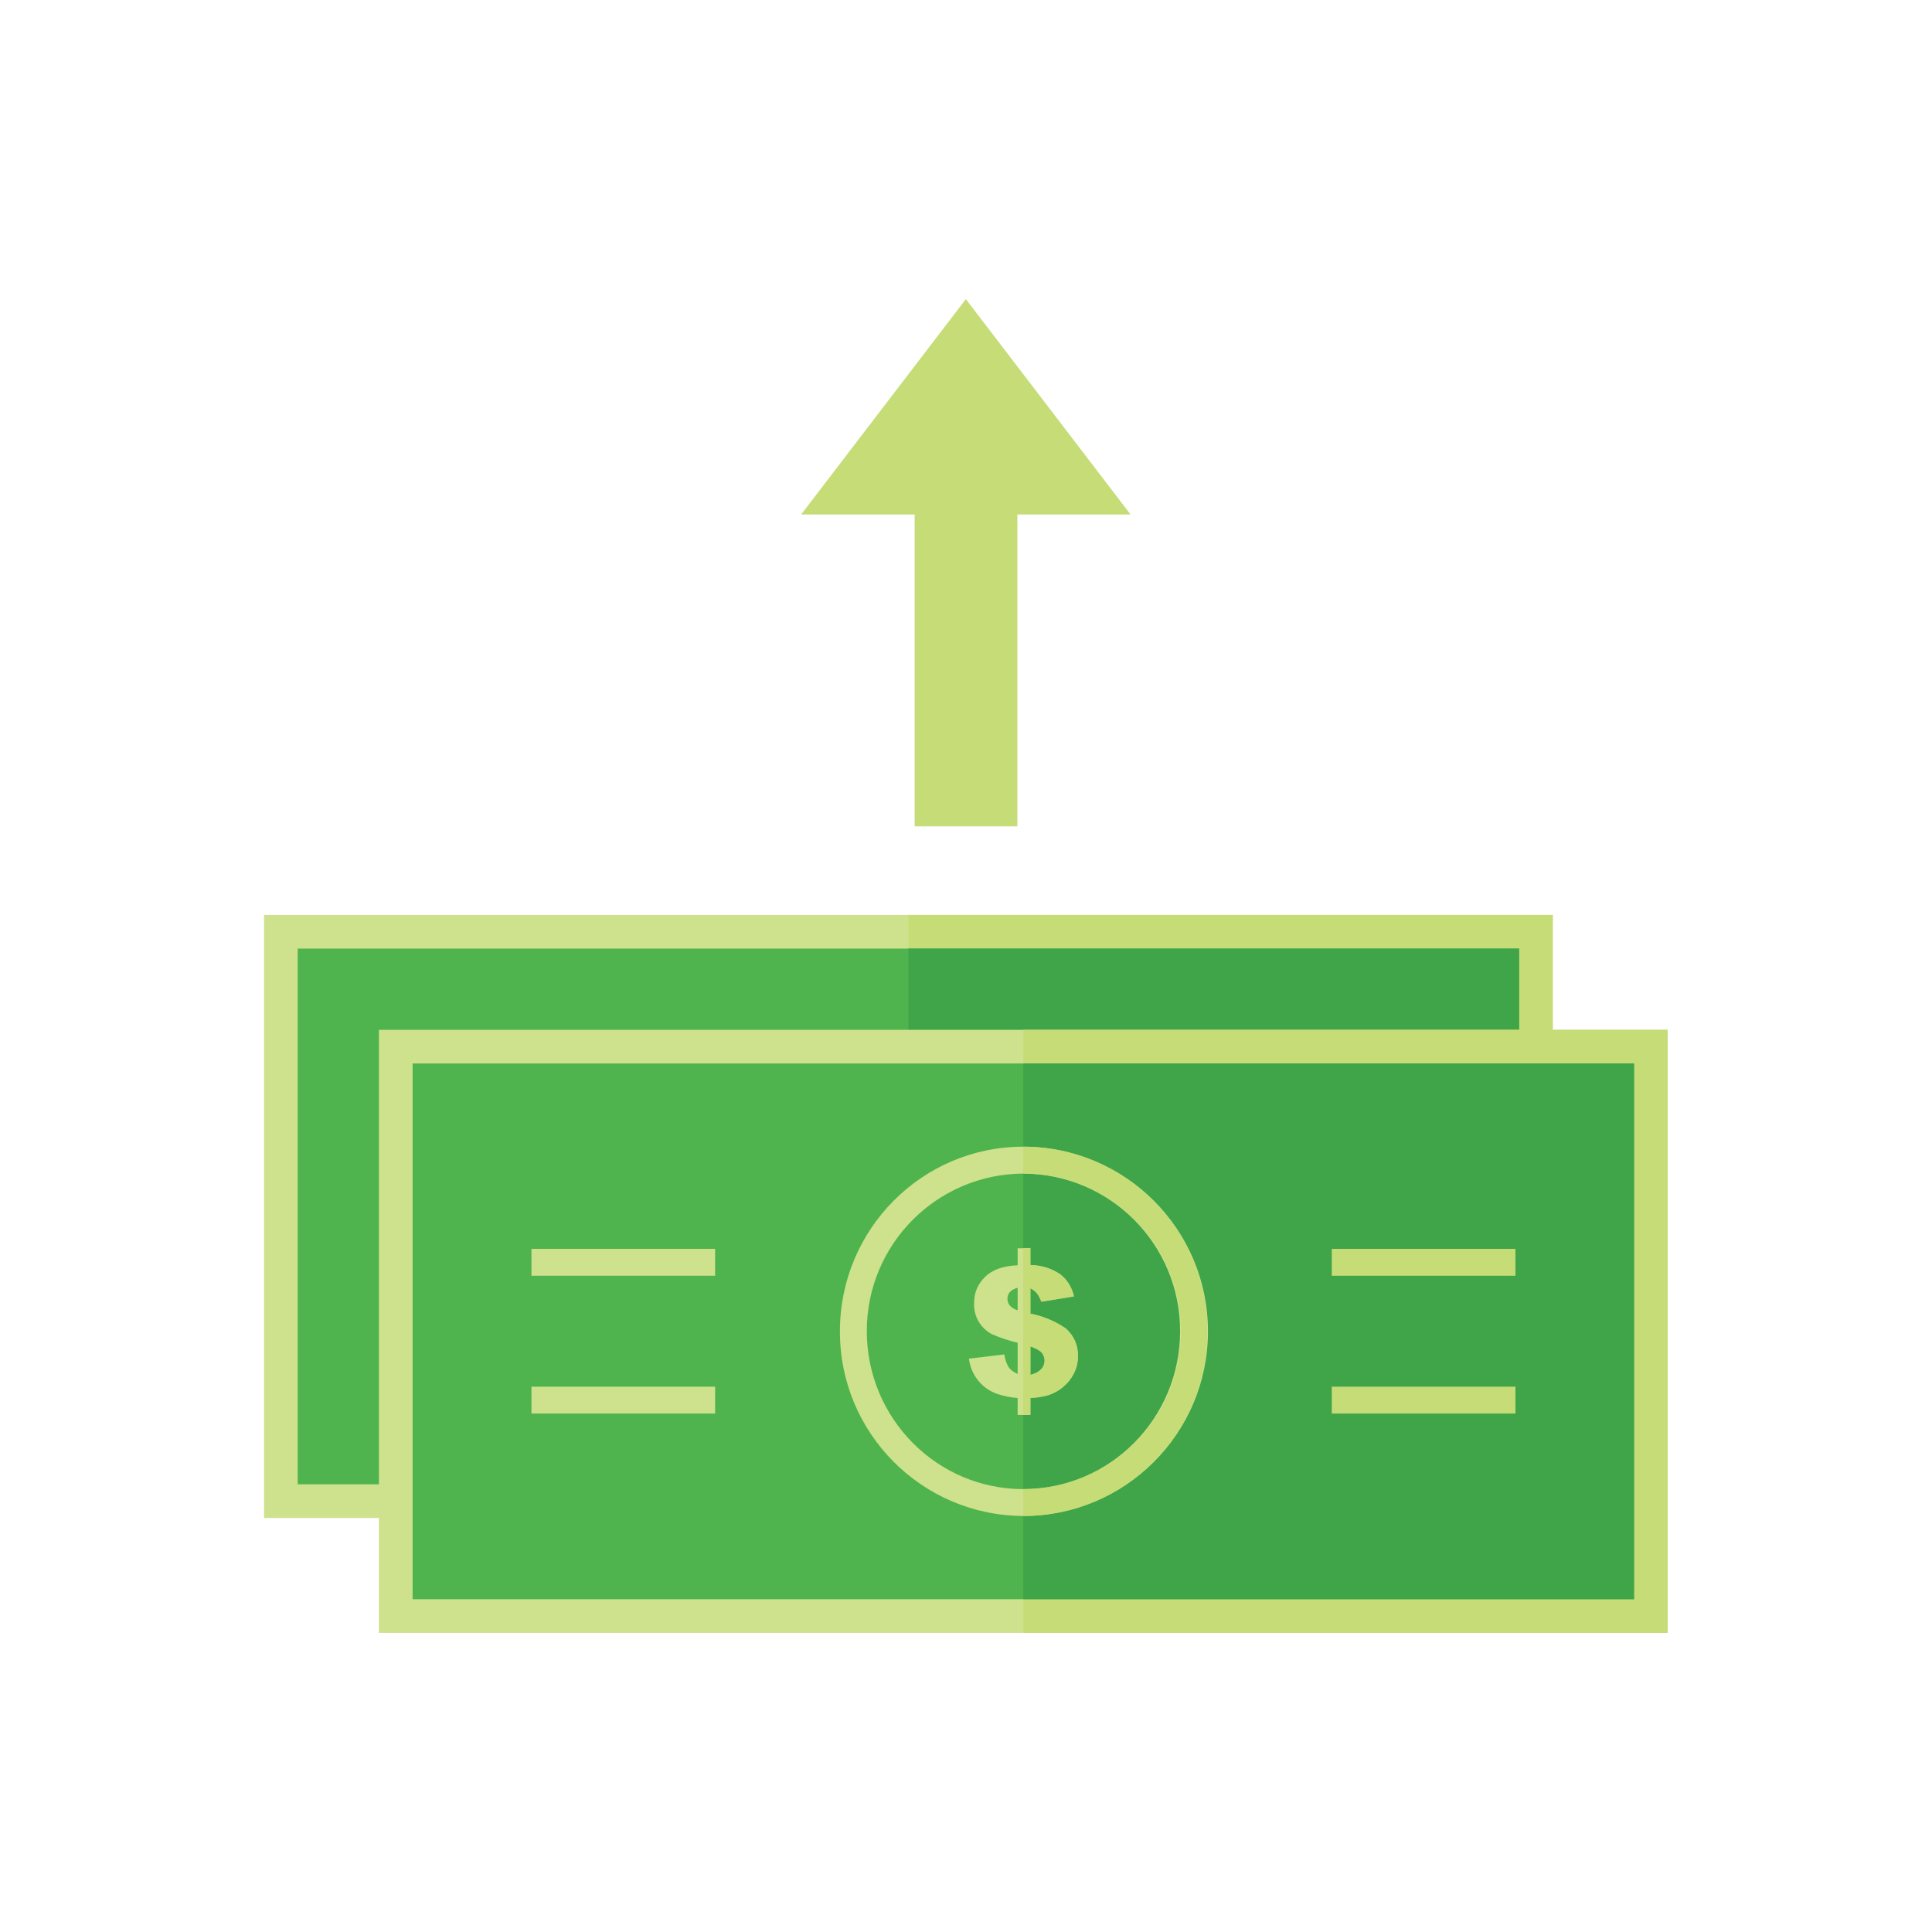
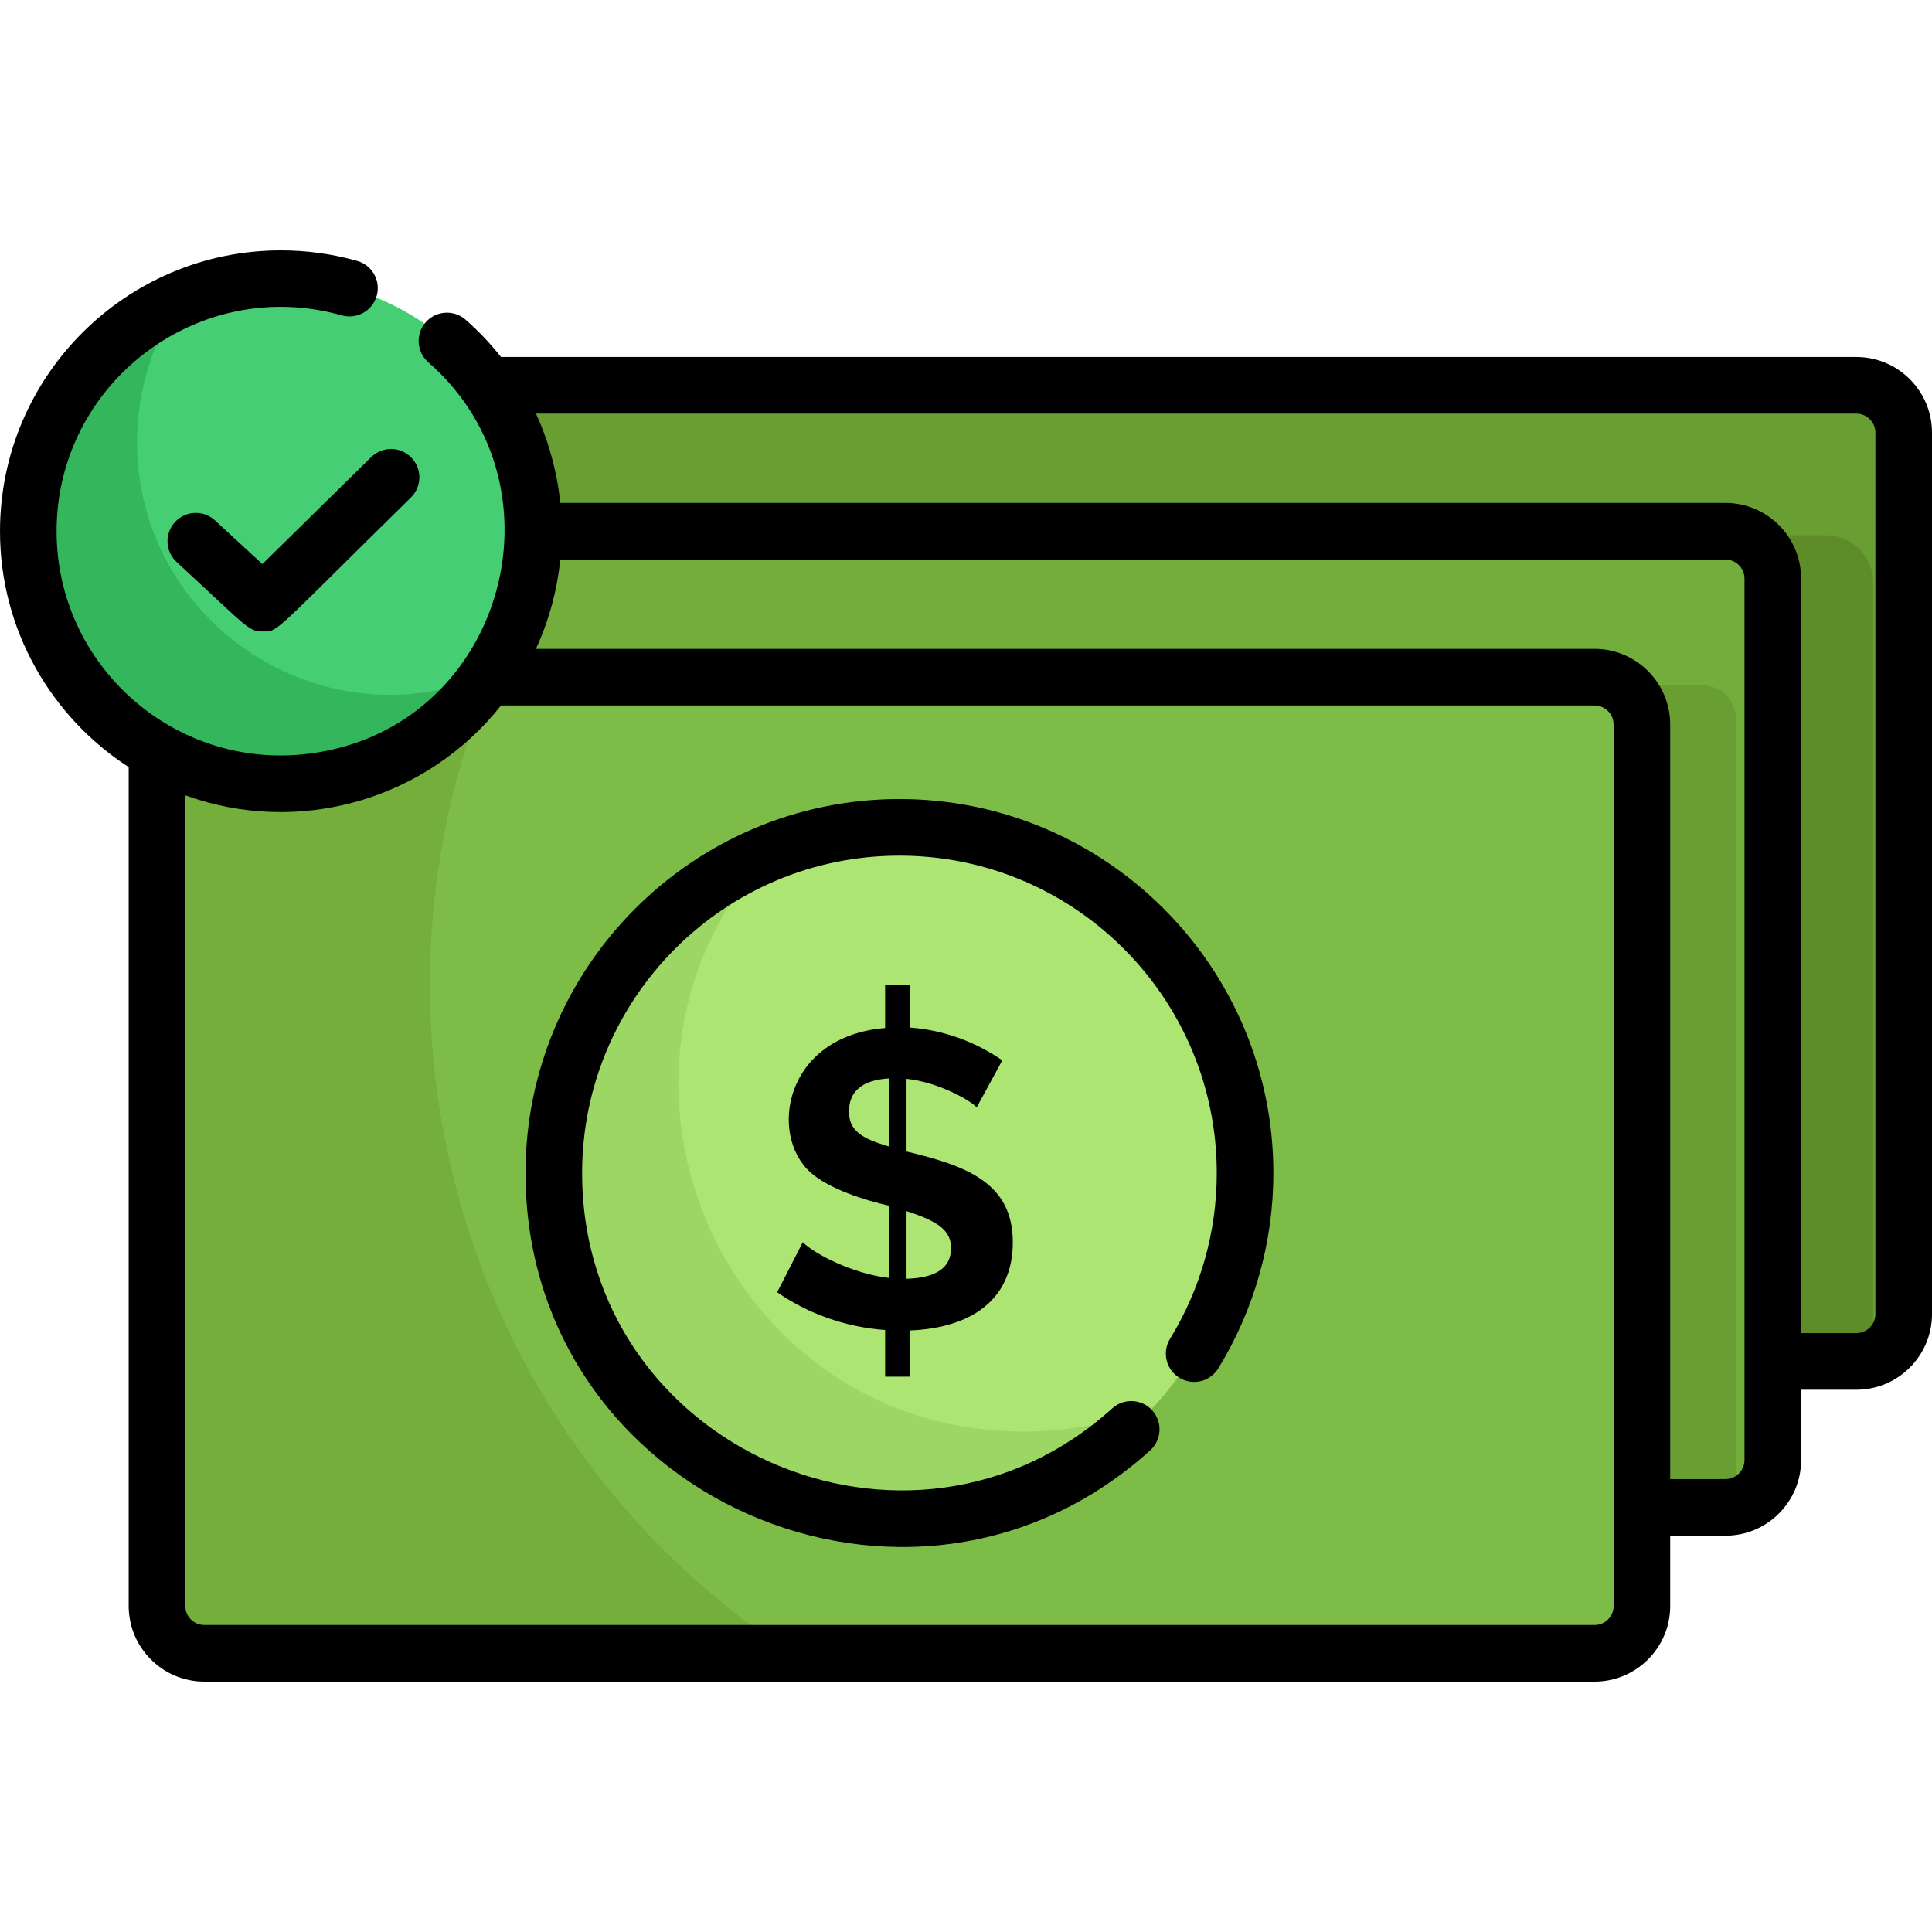
- <svg xmlns="http://www.w3.org/2000/svg" xml:space="preserve" width="655.359" height="655.359" style="shape-rendering:geometricPrecision;text-rendering:geometricPrecision;image-rendering:optimizeQuality;fill-rule:evenodd;clip-rule:evenodd" viewBox="0 0 6.827 6.827">
-   <defs>
-     <style>.fil3{fill:#40a548}.fil2{fill:#4fb44d}.fil1{fill:#c5dc77}.fil0{fill:#cee18c}</style>
-   </defs>
-   <g id="Layer_x0020_1">
-     <g id="_573509336">
-       <g id="Layer_3">
-         <path id="_586959944" class="fil0" d="M.933 3.233h4.554v2.131H.933z" />
-         <path id="_586958744" class="fil1" d="M3.21 3.233h2.277v2.131H3.21z" />
-         <path id="_586954616" class="fil2" d="M1.052 3.352h4.316v1.893H1.052z" />
-         <path id="_586953920" class="fil3" d="M3.21 3.352h2.158v1.893H3.21z" />
-         <path id="_586954112" class="fil0" d="M3.21 4.95a.651.651 0 0 1-.648-.652c0-.36.29-.652.648-.652a.651.651 0 0 1 0 1.305zm0-1.21a.556.556 0 0 0-.553.558c0 .308.248.558.553.558.306 0 .554-.25.554-.558a.556.556 0 0 0-.554-.557z" />
-         <path id="_586953248" class="fil0" d="M1.471 4.007h.649v.095h-.649z" />
-         <path id="_586952768" class="fil0" d="M1.471 4.494h.649v.095h-.649z" />
-         <path id="_586951904" class="fil1" d="M4.3 4.007h.649v.095H4.3z" />
-         <path id="_586952168" class="fil1" d="M4.3 4.494h.649v.095H4.3z" />
-         <g>
-           <path id="_586952384" class="fil0" d="m3.389 4.175-.115.019a.124.124 0 0 0-.016-.031.078.078 0 0 0-.023-.017v.09a.335.335 0 0 1 .126.053.123.123 0 0 1 .042.096.131.131 0 0 1-.015.063.152.152 0 0 1-.089.075.242.242 0 0 1-.064.01v.059H3.19v-.059a.283.283 0 0 1-.074-.015.15.15 0 0 1-.098-.124l.125-.015a.12.12 0 0 0 .015.045c.007.01.017.017.031.024v-.11a.581.581 0 0 1-.088-.03.118.118 0 0 1-.065-.11c0-.037.013-.068.039-.093.025-.025.064-.039.115-.042v-.059h.045v.06a.19.19 0 0 1 .106.033c.025.019.04.045.048.078zm-.2-.031a.058.058 0 0 0-.027.016.036.036 0 0 0-.008.023c0 .01.003.017.008.024a.058.058 0 0 0 .028.017v-.08zm.046.308a.072.072 0 0 0 .038-.02.045.045 0 0 0 .013-.03.041.041 0 0 0-.01-.028.095.095 0 0 0-.041-.023v.1z" />
-         </g>
-         <path id="_586951280" class="fil1" d="M3.21 3.646v.095a.556.556 0 0 1 0 1.115v.095a.651.651 0 0 0 .649-.653.651.651 0 0 0-.649-.652z" />
-         <g>
-           <path id="_586951808" class="fil1" d="M3.36 4.29a.335.335 0 0 0-.125-.054v-.09c.01.005.018.011.023.017.005.006.01.016.016.03l.115-.018a.133.133 0 0 0-.048-.078.19.19 0 0 0-.106-.034v-.059H3.21v.588h.025v-.059a.242.242 0 0 0 .064-.01.155.155 0 0 0 .089-.075.132.132 0 0 0 .015-.063.123.123 0 0 0-.042-.096zm-.087.142a.072.072 0 0 1-.038.02v-.1c.02.006.033.014.04.022.007.009.01.018.01.027a.044.044 0 0 1-.012.03z" />
-         </g>
-         <g>
-           <path id="_586950776" class="fil0" d="M1.339 3.639h4.554V5.77H1.339z" />
-           <path id="_586950968" class="fil1" d="M3.616 3.639h2.277V5.77H3.616z" />
-           <path id="_586950728" class="fil2" d="M1.458 3.758h4.316v1.893H1.458z" />
-           <path id="_586950104" class="fil3" d="M3.616 3.758h2.158v1.893H3.616z" />
-           <path id="_586949936" class="fil0" d="M3.616 5.357a.651.651 0 0 1-.648-.653c0-.36.29-.652.648-.652a.651.651 0 0 1 0 1.305zm0-1.21a.556.556 0 0 0-.553.557c0 .308.248.558.553.558.306 0 .554-.25.554-.558a.556.556 0 0 0-.554-.557z" />
-           <path id="_586950344" class="fil0" d="M1.878 4.413h.649v.095h-.649z" />
-           <path id="_586949048" class="fil0" d="M1.878 4.9h.649v.095h-.649z" />
-           <path id="_586949432" class="fil1" d="M4.706 4.413h.649v.095h-.649z" />
-           <path id="_586980704" class="fil1" d="M4.706 4.9h.649v.095h-.649z" />
-           <g>
-             <path id="_586980656" class="fil0" d="M3.795 4.581 3.68 4.6a.124.124 0 0 0-.016-.03.078.078 0 0 0-.023-.018v.09a.335.335 0 0 1 .126.053.123.123 0 0 1 .042.096.131.131 0 0 1-.015.063.152.152 0 0 1-.089.075.242.242 0 0 1-.064.01V5h-.045v-.06a.283.283 0 0 1-.074-.015.15.15 0 0 1-.098-.124l.125-.015a.12.12 0 0 0 .015.045c.007.01.017.017.032.024v-.11a.581.581 0 0 1-.09-.03.118.118 0 0 1-.064-.11c0-.037.013-.068.039-.093.025-.025.064-.039.115-.041v-.06h.045v.06a.19.19 0 0 1 .106.033c.025.019.04.045.048.078zm-.2-.03a.058.058 0 0 0-.027.015.036.036 0 0 0-.008.023c0 .01.003.018.008.024a.058.058 0 0 0 .028.017v-.08zm.046.307a.072.072 0 0 0 .039-.02.045.045 0 0 0 .012-.03.041.041 0 0 0-.01-.028.095.095 0 0 0-.041-.023v.1z" />
-           </g>
-           <path id="_586980584" class="fil1" d="M3.616 4.052v.095a.556.556 0 0 1 0 1.115v.095a.651.651 0 0 0 .65-.653.651.651 0 0 0-.65-.652z" />
-           <g>
-             <path id="_586980248" class="fil1" d="M3.767 4.695a.335.335 0 0 0-.126-.053v-.09c.01.006.018.011.023.017.005.006.01.016.016.03l.115-.018a.133.133 0 0 0-.048-.078.19.19 0 0 0-.106-.033v-.06h-.025v.588h.025V4.94a.242.242 0 0 0 .064-.01.155.155 0 0 0 .089-.075.132.132 0 0 0 .015-.063.123.123 0 0 0-.042-.096zm-.088.143a.072.072 0 0 1-.038.02v-.1c.02.007.033.014.04.022a.044.044 0 0 1-.002.058z" />
-           </g>
-         </g>
-         <g>
-           <path id="_586979768" class="fil1" d="M3.232 1.52h.363v1.4h-.363z" />
-           <path id="_586979696" class="fil1" d="m2.831 1.818.582-.761.582.761z" />
-         </g>
-       </g>
-     </g>
-   </g>
-   <path style="fill:none" d="M0 0h6.827v6.827H0z" />
+ <svg xmlns="http://www.w3.org/2000/svg" viewBox="0 0 512.001 512.001" style="enable-background:new 0 0 512.001 512.001" xml:space="preserve">
+   <path style="fill:#699e32" d="M491.816 102.201H119.117c7.744 10.917 12.314 26.245 12.314 40.65H457.15c6.924 0 10.538 3.612 10.538 10.536v207.347h24.129c6.924 0 12.537-5.612 12.537-12.535V114.736c-.001-6.924-5.614-12.535-12.538-12.535z" />
+   <path style="fill:#699e32" d="M491.816 102.201H119.117c7.744 10.917 12.314 26.245 12.314 40.65H457.15c6.924 0 10.538 3.612 10.538 10.536v207.347h24.129c6.924 0 12.537-5.612 12.537-12.535V114.736c-.001-6.924-5.614-12.535-12.538-12.535z" />
+   <path style="fill:#5d8c28" d="M483.865 141.851H159.146c0 .332-.016.667-.02.999h298.023c6.924 0 10.538 3.612 10.538 10.536v207.347h23.13c2.008 0 3.901-.484 5.585-1.324V154.387c0-6.924-5.612-12.536-12.537-12.536z" />
+   <path style="fill:#73ad3b" d="M457.149 140.852H131.43c0 14.405-4.567 29.734-12.314 40.65H422.48c6.924 0 10.538 3.613 10.538 10.537v207.347h24.131c6.924 0 12.537-5.612 12.537-12.536V153.387c0-6.924-5.613-12.535-12.537-12.535z" />
+   <path style="fill:#699e32" d="M460.154 192.04c0-6.923-3.613-10.537-10.537-10.537H422.48c6.924 0 10.538 3.613 10.538 10.537v207.347h24.131a12.5 12.5 0 0 0 3.005-.378V192.04z" />
+   <path style="fill:#73af3a" d="M422.48 179.503H54.269c-6.924 0-12.537 5.612-12.537 12.536v233.463c0 6.922 5.608 12.536 12.537 12.536H422.48c6.928 0 12.536-5.613 12.536-12.536V192.039c0-6.923-5.612-12.536-12.536-12.536z" />
+   <path style="fill:#7ebc48" d="M422.48 179.503H130.245c-38.598 92.354-7.358 201.587 79.209 258.535H422.48c6.928 0 12.536-5.613 12.536-12.536V192.039c0-6.923-5.612-12.536-12.536-12.536z" />
+   <circle style="fill:#ade573" cx="238.374" cy="310.819" r="91.545" />
+   <path style="fill:#9cd665" d="M271.356 379.372c-79.903 0-120.81-95.156-67.523-153.346-33.434 13.634-57 46.459-57 84.793 0 50.559 40.985 91.542 91.541 91.542 26.734 0 50.788-11.461 67.523-29.736-10.659 4.346-22.32 6.747-34.541 6.747z" />
+   <circle style="fill:#45ce73" cx="74.534" cy="140.849" r="66.889" />
+   <path style="fill:#34b75c" d="M36.327 117.17c0-13.992 4.302-26.976 11.648-37.713C24.25 89.735 7.646 113.35 7.646 140.852c0 36.943 29.949 66.889 66.891 66.889 22.95 0 43.194-11.564 55.241-29.177-44.076 19.096-93.451-13.306-93.451-61.394z" />
+   <path d="M238.364 211.757c-54.642 0-99.096 44.454-99.096 99.095 0 85.979 102.323 130.704 165.552 73.508a7.5 7.5 0 0 0 .53-10.594 7.5 7.5 0 0 0-10.594-.53c-53.673 48.553-140.488 10.558-140.488-62.385 0-46.37 37.725-84.094 84.095-84.094s84.095 37.724 84.095 84.094c0 15.565-4.282 30.763-12.385 43.948a7.5 7.5 0 1 0 12.78 7.854c9.556-15.55 14.605-33.462 14.605-51.802 0-54.64-44.453-99.094-99.094-99.094z" />
+   <path d="M241.246 364.828v-12.245c15.711-.65 27.162-7.806 27.162-23.378 0-15.962-12.646-20.32-28.164-24.044v-19.259c8.593.89 17.113 5.848 18.589 7.57l6.791-12.469c-6.963-4.806-15.275-7.989-24.378-8.684v-11.243h-6.68v11.355c-26.772 2.231-30.862 28.297-19.815 38.238 4.874 4.387 14.447 7.434 20.817 8.85v19.147c-9.298-1.033-19.635-6.257-22.819-9.464l-6.791 13.248c7.697 5.419 17.786 9.242 28.609 10.02v12.356l6.679.002zm-1.002-43.861c8.535 2.732 11.8 5.202 11.8 9.796 0 5.195-3.934 7.904-11.8 8.126v-17.922zm-15.251-26.383c0-5.416 3.523-8.349 10.575-8.794v18.034c-7.115-2.076-10.575-4.139-10.575-9.24z" />
+   <path d="M491.956 94.609H132.77a74.555 74.555 0 0 0-9.481-9.975 7.502 7.502 0 0 0-9.853 11.313c38.218 33.281 19.591 97.879-32.16 103.857C46.095 203.914 15 176.294 15 140.784c0-39.178 37.57-67.931 75.581-57.207a7.503 7.503 0 0 0 9.256-5.183 7.503 7.503 0 0 0-5.183-9.256 74.507 74.507 0 0 0-20.225-2.783C33.39 66.356 0 99.744 0 140.784c0 26.186 13.605 49.238 34.106 62.509v222.31c0 11.053 8.992 20.044 20.044 20.044h368.429c11.053 0 20.044-8.991 20.044-20.044v-18.631h14.646c11.053 0 20.044-8.992 20.044-20.043v-18.632h14.644c11.053 0 20.044-8.992 20.044-20.043V114.653c-.001-11.052-8.994-20.044-20.045-20.044zm-64.334 330.993a5.05 5.05 0 0 1-5.043 5.043H54.149a5.05 5.05 0 0 1-5.043-5.043V210.77c30.098 10.924 63.825 1.238 83.677-23.811h289.795a5.05 5.05 0 0 1 5.043 5.043l.001 233.6zm34.689-38.674a5.049 5.049 0 0 1-5.043 5.042h-14.646V192.002c0-11.053-8.991-20.044-20.044-20.044H142.025c3.531-7.624 5.673-15.86 6.46-23.673h308.783a5.049 5.049 0 0 1 5.043 5.042v233.601zm34.688-38.675a5.049 5.049 0 0 1-5.043 5.042h-14.644V153.327c0-11.052-8.992-20.043-20.044-20.043H148.485c-.835-8.318-3.18-16.59-6.461-23.674h349.932a5.05 5.05 0 0 1 5.043 5.043v233.6z" />
+   <path d="M69.533 149.485 56.98 137.908a7.506 7.506 0 0 0-10.6.429 7.503 7.503 0 0 0 .429 10.6c19.049 17.568 19.002 18.404 22.886 18.404 4.177 0 2.341.716 39.299-35.599a7.502 7.502 0 0 0-10.514-10.7l-28.947 28.443z" />
</svg>
